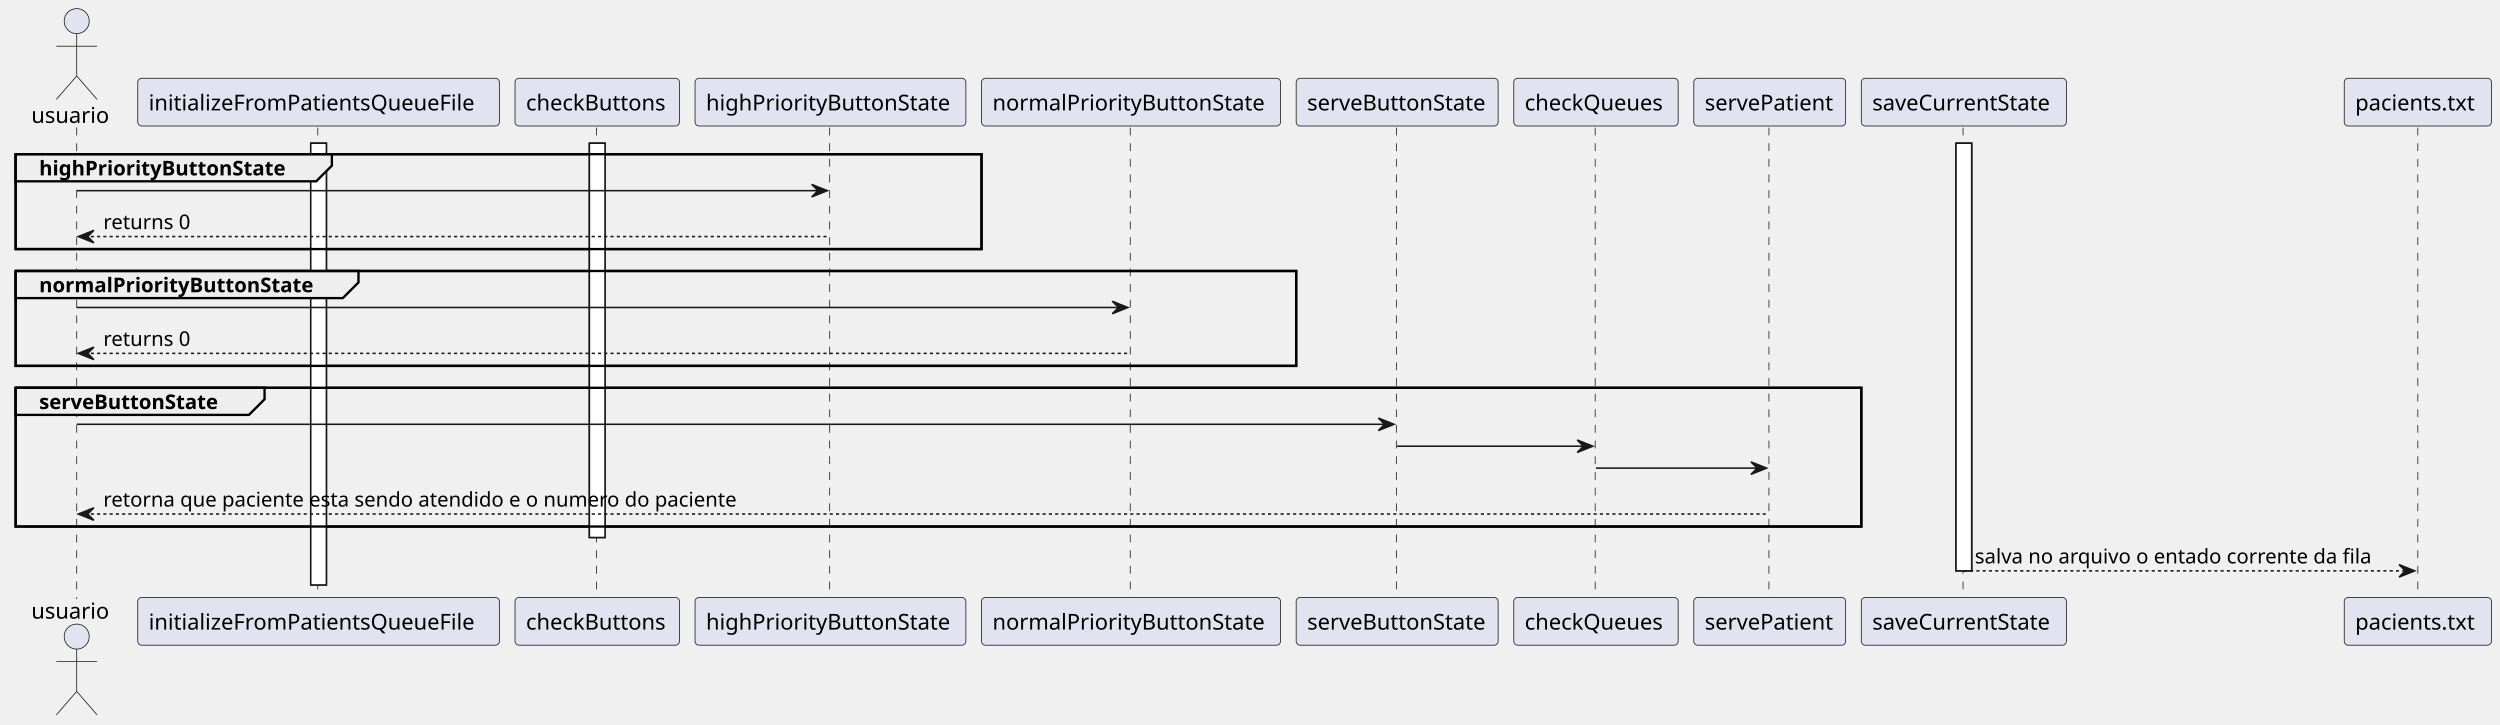
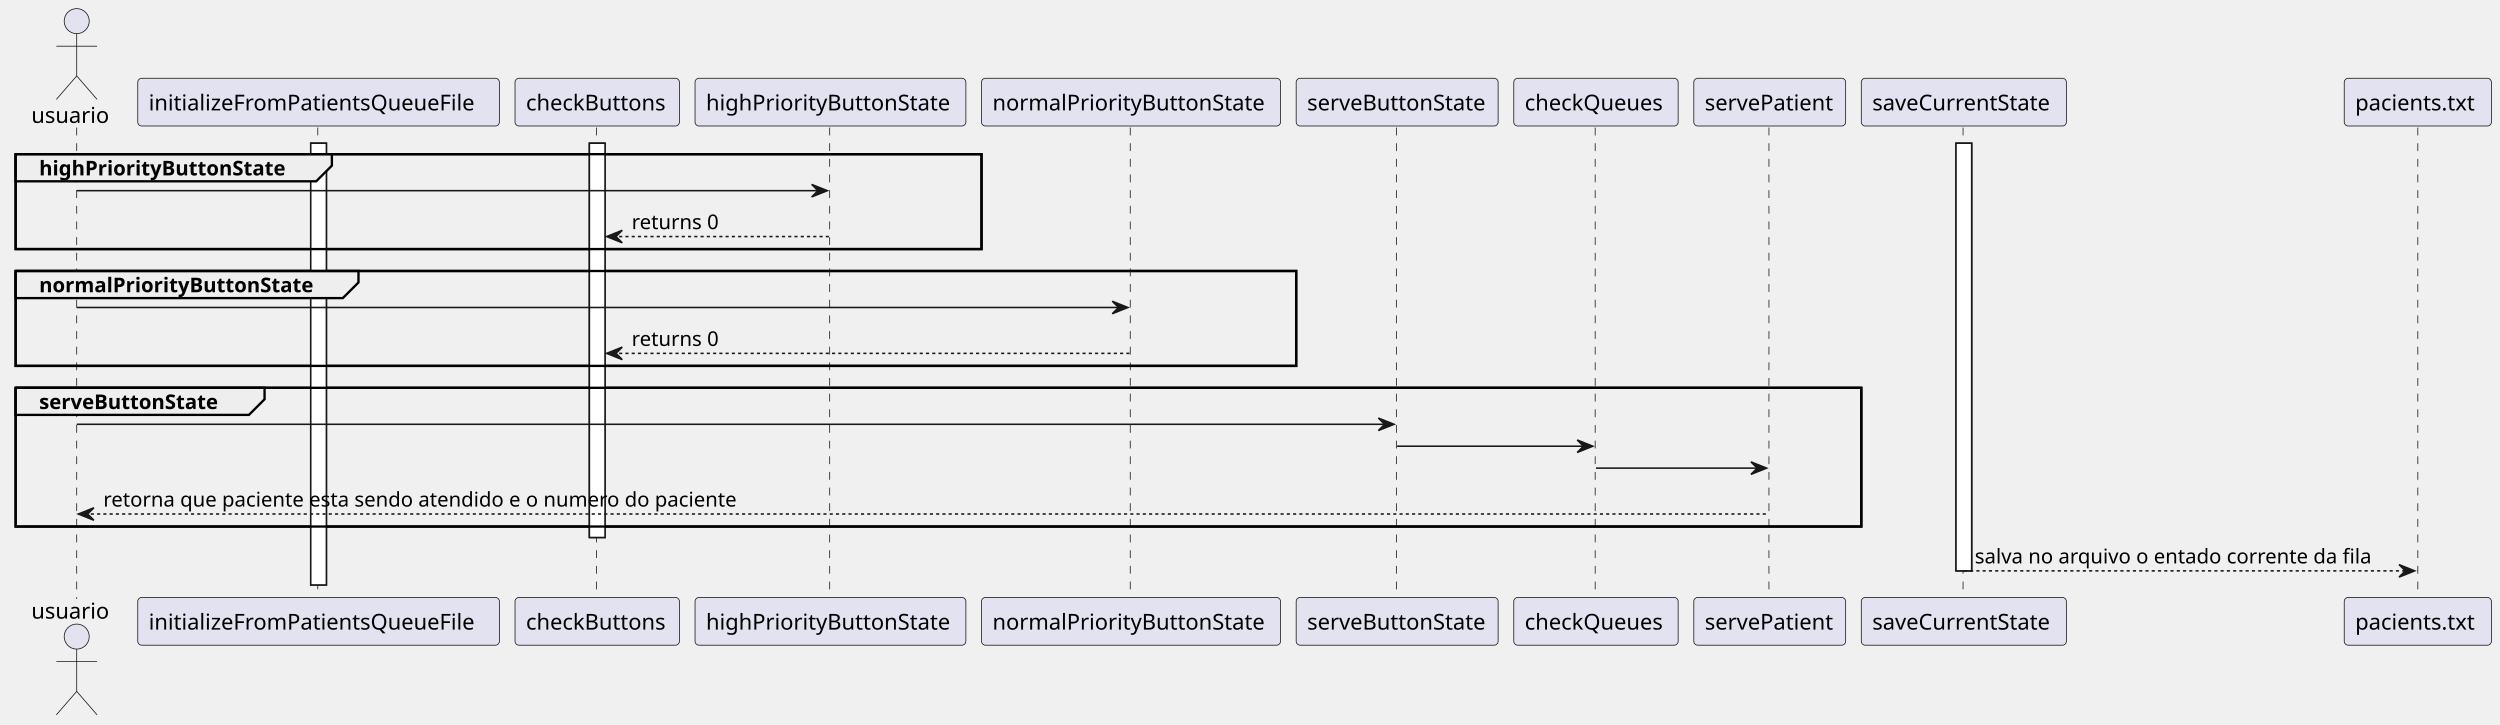
<svg xmlns="http://www.w3.org/2000/svg" contentStyleType="text/css" height="463px" preserveAspectRatio="none" style="width:1597px;height:463px;background:#FFFFFF;" version="1.1" viewBox="0 0 1597 463" width="1597px" zoomAndPan="magnify">
  <defs />
  <g>
    <rect fill="#FFFFFF" height="282.174" style="stroke:#181818;stroke-width:1.0;" width="10" x="198.5" y="91.488" />
    <rect fill="#FFFFFF" height="251.863" style="stroke:#181818;stroke-width:1.0;" width="10" x="376.5" y="91.488" />
    <rect fill="#FFFFFF" height="273.174" style="stroke:#181818;stroke-width:1.0;" width="10" x="1249.5" y="91.488" />
    <rect fill="none" height="60.621" style="stroke:#000000;stroke-width:1.5;" width="617" x="10" y="98.488" />
    <rect fill="none" height="60.621" style="stroke:#000000;stroke-width:1.5;" width="818" x="10" y="173.109" />
    <rect fill="none" height="88.621" style="stroke:#000000;stroke-width:1.5;" width="1179" x="10" y="247.731" />
    <line style="stroke:#181818;stroke-width:0.5;stroke-dasharray:5.0,5.0;" x1="49" x2="49" y1="81.488" y2="382.662" />
    <line style="stroke:#181818;stroke-width:0.5;stroke-dasharray:5.0,5.0;" x1="203" x2="203" y1="81.488" y2="382.662" />
    <line style="stroke:#181818;stroke-width:0.5;stroke-dasharray:5.0,5.0;" x1="381" x2="381" y1="81.488" y2="382.662" />
    <line style="stroke:#181818;stroke-width:0.5;stroke-dasharray:5.0,5.0;" x1="530" x2="530" y1="81.488" y2="382.662" />
    <line style="stroke:#181818;stroke-width:0.5;stroke-dasharray:5.0,5.0;" x1="722" x2="722" y1="81.488" y2="382.662" />
    <line style="stroke:#181818;stroke-width:0.5;stroke-dasharray:5.0,5.0;" x1="892" x2="892" y1="81.488" y2="382.662" />
    <line style="stroke:#181818;stroke-width:0.5;stroke-dasharray:5.0,5.0;" x1="1019" x2="1019" y1="81.488" y2="382.662" />
    <line style="stroke:#181818;stroke-width:0.5;stroke-dasharray:5.0,5.0;" x1="1130" x2="1130" y1="81.488" y2="382.662" />
    <line style="stroke:#181818;stroke-width:0.5;stroke-dasharray:5.0,5.0;" x1="1254" x2="1254" y1="81.488" y2="382.662" />
    <line style="stroke:#181818;stroke-width:0.5;stroke-dasharray:5.0,5.0;" x1="1544.5" x2="1544.5" y1="81.488" y2="382.662" />
    <text fill="#000000" font-family="sans-serif" font-size="14" lengthAdjust="spacing" textLength="52" x="20" y="78.535">usuario</text>
    <ellipse cx="49" cy="13.5" fill="#E2E2F0" rx="8" ry="8" style="stroke:#181818;stroke-width:0.5;" />
    <path d="M49,21.5 L49,48.5 M36,29.5 L62,29.5 M49,48.5 L36,63.5 M49,48.5 L62,63.5 " fill="none" style="stroke:#181818;stroke-width:0.5;" />
    <text fill="#000000" font-family="sans-serif" font-size="14" lengthAdjust="spacing" textLength="52" x="20" y="395.197">usuario</text>
    <ellipse cx="49" cy="406.65" fill="#E2E2F0" rx="8" ry="8" style="stroke:#181818;stroke-width:0.5;" />
    <path d="M49,414.65 L49,441.65 M36,422.65 L62,422.65 M49,441.65 L36,456.65 M49,441.65 L62,456.65 " fill="none" style="stroke:#181818;stroke-width:0.5;" />
    <rect fill="#E2E2F0" height="30.488" rx="2.5" ry="2.5" style="stroke:#181818;stroke-width:0.5;" width="231" x="88" y="50" />
    <text fill="#000000" font-family="sans-serif" font-size="14" lengthAdjust="spacing" textLength="217" x="95" y="70.535">initializeFromPatientsQueueFile</text>
    <rect fill="#E2E2F0" height="30.488" rx="2.5" ry="2.5" style="stroke:#181818;stroke-width:0.5;" width="231" x="88" y="381.662" />
    <text fill="#000000" font-family="sans-serif" font-size="14" lengthAdjust="spacing" textLength="217" x="95" y="402.197">initializeFromPatientsQueueFile</text>
    <rect fill="#E2E2F0" height="30.488" rx="2.5" ry="2.5" style="stroke:#181818;stroke-width:0.5;" width="105" x="329" y="50" />
    <text fill="#000000" font-family="sans-serif" font-size="14" lengthAdjust="spacing" textLength="91" x="336" y="70.535">checkButtons</text>
    <rect fill="#E2E2F0" height="30.488" rx="2.5" ry="2.5" style="stroke:#181818;stroke-width:0.5;" width="105" x="329" y="381.662" />
    <text fill="#000000" font-family="sans-serif" font-size="14" lengthAdjust="spacing" textLength="91" x="336" y="402.197">checkButtons</text>
    <rect fill="#E2E2F0" height="30.488" rx="2.5" ry="2.5" style="stroke:#181818;stroke-width:0.5;" width="173" x="444" y="50" />
    <text fill="#000000" font-family="sans-serif" font-size="14" lengthAdjust="spacing" textLength="159" x="451" y="70.535">highPriorityButtonState</text>
    <rect fill="#E2E2F0" height="30.488" rx="2.5" ry="2.5" style="stroke:#181818;stroke-width:0.5;" width="173" x="444" y="381.662" />
    <text fill="#000000" font-family="sans-serif" font-size="14" lengthAdjust="spacing" textLength="159" x="451" y="402.197">highPriorityButtonState</text>
    <rect fill="#E2E2F0" height="30.488" rx="2.5" ry="2.5" style="stroke:#181818;stroke-width:0.5;" width="191" x="627" y="50" />
    <text fill="#000000" font-family="sans-serif" font-size="14" lengthAdjust="spacing" textLength="177" x="634" y="70.535">normalPriorityButtonState</text>
    <rect fill="#E2E2F0" height="30.488" rx="2.5" ry="2.5" style="stroke:#181818;stroke-width:0.5;" width="191" x="627" y="381.662" />
    <text fill="#000000" font-family="sans-serif" font-size="14" lengthAdjust="spacing" textLength="177" x="634" y="402.197">normalPriorityButtonState</text>
    <rect fill="#E2E2F0" height="30.488" rx="2.5" ry="2.5" style="stroke:#181818;stroke-width:0.5;" width="129" x="828" y="50" />
    <text fill="#000000" font-family="sans-serif" font-size="14" lengthAdjust="spacing" textLength="115" x="835" y="70.535">serveButtonState</text>
    <rect fill="#E2E2F0" height="30.488" rx="2.5" ry="2.5" style="stroke:#181818;stroke-width:0.5;" width="129" x="828" y="381.662" />
    <text fill="#000000" font-family="sans-serif" font-size="14" lengthAdjust="spacing" textLength="115" x="835" y="402.197">serveButtonState</text>
    <rect fill="#E2E2F0" height="30.488" rx="2.5" ry="2.5" style="stroke:#181818;stroke-width:0.5;" width="105" x="967" y="50" />
    <text fill="#000000" font-family="sans-serif" font-size="14" lengthAdjust="spacing" textLength="91" x="974" y="70.535">checkQueues</text>
    <rect fill="#E2E2F0" height="30.488" rx="2.5" ry="2.5" style="stroke:#181818;stroke-width:0.5;" width="105" x="967" y="381.662" />
    <text fill="#000000" font-family="sans-serif" font-size="14" lengthAdjust="spacing" textLength="91" x="974" y="402.197">checkQueues</text>
    <rect fill="#E2E2F0" height="30.488" rx="2.5" ry="2.5" style="stroke:#181818;stroke-width:0.5;" width="97" x="1082" y="50" />
    <text fill="#000000" font-family="sans-serif" font-size="14" lengthAdjust="spacing" textLength="83" x="1089" y="70.535">servePatient</text>
    <rect fill="#E2E2F0" height="30.488" rx="2.5" ry="2.5" style="stroke:#181818;stroke-width:0.5;" width="97" x="1082" y="381.662" />
    <text fill="#000000" font-family="sans-serif" font-size="14" lengthAdjust="spacing" textLength="83" x="1089" y="402.197">servePatient</text>
    <rect fill="#E2E2F0" height="30.488" rx="2.5" ry="2.5" style="stroke:#181818;stroke-width:0.5;" width="131" x="1189" y="50" />
    <text fill="#000000" font-family="sans-serif" font-size="14" lengthAdjust="spacing" textLength="117" x="1196" y="70.535">saveCurrentState</text>
    <rect fill="#E2E2F0" height="30.488" rx="2.5" ry="2.5" style="stroke:#181818;stroke-width:0.5;" width="131" x="1189" y="381.662" />
    <text fill="#000000" font-family="sans-serif" font-size="14" lengthAdjust="spacing" textLength="117" x="1196" y="402.197">saveCurrentState</text>
    <rect fill="#E2E2F0" height="30.488" rx="2.5" ry="2.5" style="stroke:#181818;stroke-width:0.5;" width="94" x="1497.5" y="50" />
    <text fill="#000000" font-family="sans-serif" font-size="14" lengthAdjust="spacing" textLength="80" x="1504.5" y="70.535">pacients.txt</text>
    <rect fill="#E2E2F0" height="30.488" rx="2.5" ry="2.5" style="stroke:#181818;stroke-width:0.5;" width="94" x="1497.5" y="381.662" />
    <text fill="#000000" font-family="sans-serif" font-size="14" lengthAdjust="spacing" textLength="80" x="1504.5" y="402.197">pacients.txt</text>
    <rect fill="#FFFFFF" height="282.174" style="stroke:#181818;stroke-width:1.0;" width="10" x="198.5" y="91.488" />
    <rect fill="#FFFFFF" height="251.863" style="stroke:#181818;stroke-width:1.0;" width="10" x="376.5" y="91.488" />
    <rect fill="#FFFFFF" height="273.174" style="stroke:#181818;stroke-width:1.0;" width="10" x="1249.5" y="91.488" />
    <path d="M10,98.488 L212,98.488 L212,105.799 L202,115.799 L10,115.799 L10,98.488 " fill="#EEEEEE" style="stroke:#000000;stroke-width:1.5;" />
    <rect fill="none" height="60.621" style="stroke:#000000;stroke-width:1.5;" width="617" x="10" y="98.488" />
    <text fill="#000000" font-family="sans-serif" font-size="13" font-weight="bold" lengthAdjust="spacing" textLength="157" x="25" y="112.057">highPriorityButtonState</text>
    <polygon fill="#181818" points="518.5,117.799,528.5,121.799,518.5,125.799,522.5,121.799" style="stroke:#181818;stroke-width:1.0;" />
    <line style="stroke:#181818;stroke-width:1.0;" x1="49" x2="524.5" y1="121.799" y2="121.799" />
-     <polygon fill="#181818" points="60,147.109,50,151.109,60,155.109,56,151.109" style="stroke:#181818;stroke-width:1.0;" />
-     <line style="stroke:#181818;stroke-width:1.0;stroke-dasharray:2.0,2.0;" x1="54" x2="529.5" y1="151.109" y2="151.109" />
-     <text fill="#000000" font-family="sans-serif" font-size="13" lengthAdjust="spacing" textLength="57" x="66" y="146.367">returns 0</text>
+     <polygon fill="#181818" points="397.5,147.109,387.5,151.109,397.5,155.109,393.5,151.109" style="stroke:#181818;stroke-width:1.0;" />
+     <line style="stroke:#181818;stroke-width:1.0;stroke-dasharray:2.0,2.0;" x1="391.5" x2="529.5" y1="151.109" y2="151.109" />
+     <text fill="#000000" font-family="sans-serif" font-size="13" lengthAdjust="spacing" textLength="57" x="403.5" y="146.367">returns 0</text>
    <path d="M10,173.109 L229,173.109 L229,180.42 L219,190.42 L10,190.42 L10,173.109 " fill="#EEEEEE" style="stroke:#000000;stroke-width:1.5;" />
    <rect fill="none" height="60.621" style="stroke:#000000;stroke-width:1.5;" width="818" x="10" y="173.109" />
    <text fill="#000000" font-family="sans-serif" font-size="13" font-weight="bold" lengthAdjust="spacing" textLength="174" x="25" y="186.678">normalPriorityButtonState</text>
    <polygon fill="#181818" points="710.5,192.42,720.5,196.42,710.5,200.42,714.5,196.42" style="stroke:#181818;stroke-width:1.0;" />
    <line style="stroke:#181818;stroke-width:1.0;" x1="49" x2="716.5" y1="196.42" y2="196.42" />
-     <polygon fill="#181818" points="60,221.731,50,225.731,60,229.731,56,225.731" style="stroke:#181818;stroke-width:1.0;" />
-     <line style="stroke:#181818;stroke-width:1.0;stroke-dasharray:2.0,2.0;" x1="54" x2="721.5" y1="225.731" y2="225.731" />
-     <text fill="#000000" font-family="sans-serif" font-size="13" lengthAdjust="spacing" textLength="57" x="66" y="220.988">returns 0</text>
+     <polygon fill="#181818" points="397.5,221.731,387.5,225.731,397.5,229.731,393.5,225.731" style="stroke:#181818;stroke-width:1.0;" />
+     <line style="stroke:#181818;stroke-width:1.0;stroke-dasharray:2.0,2.0;" x1="391.5" x2="721.5" y1="225.731" y2="225.731" />
+     <text fill="#000000" font-family="sans-serif" font-size="13" lengthAdjust="spacing" textLength="57" x="403.5" y="220.988">returns 0</text>
    <path d="M10,247.731 L169,247.731 L169,255.041 L159,265.041 L10,265.041 L10,247.731 " fill="#EEEEEE" style="stroke:#000000;stroke-width:1.5;" />
    <rect fill="none" height="88.621" style="stroke:#000000;stroke-width:1.5;" width="1179" x="10" y="247.731" />
    <text fill="#000000" font-family="sans-serif" font-size="13" font-weight="bold" lengthAdjust="spacing" textLength="114" x="25" y="261.299">serveButtonState</text>
    <polygon fill="#181818" points="880.5,267.041,890.5,271.041,880.5,275.041,884.5,271.041" style="stroke:#181818;stroke-width:1.0;" />
    <line style="stroke:#181818;stroke-width:1.0;" x1="49" x2="886.5" y1="271.041" y2="271.041" />
    <polygon fill="#181818" points="1007.5,281.041,1017.5,285.041,1007.5,289.041,1011.5,285.041" style="stroke:#181818;stroke-width:1.0;" />
    <line style="stroke:#181818;stroke-width:1.0;" x1="892.5" x2="1013.5" y1="285.041" y2="285.041" />
    <polygon fill="#181818" points="1118.5,295.041,1128.5,299.041,1118.5,303.041,1122.5,299.041" style="stroke:#181818;stroke-width:1.0;" />
    <line style="stroke:#181818;stroke-width:1.0;" x1="1019.5" x2="1124.5" y1="299.041" y2="299.041" />
    <polygon fill="#181818" points="60,324.352,50,328.352,60,332.352,56,328.352" style="stroke:#181818;stroke-width:1.0;" />
    <line style="stroke:#181818;stroke-width:1.0;stroke-dasharray:2.0,2.0;" x1="54" x2="1129.5" y1="328.352" y2="328.352" />
    <text fill="#000000" font-family="sans-serif" font-size="13" lengthAdjust="spacing" textLength="412" x="66" y="323.609">retorna que paciente esta sendo atendido e o numero do paciente</text>
    <polygon fill="#181818" points="1532.5,360.662,1542.5,364.662,1532.5,368.662,1536.5,364.662" style="stroke:#181818;stroke-width:1.0;" />
    <line style="stroke:#181818;stroke-width:1.0;stroke-dasharray:2.0,2.0;" x1="1254.5" x2="1538.5" y1="364.662" y2="364.662" />
    <text fill="#000000" font-family="sans-serif" font-size="13" lengthAdjust="spacing" textLength="261" x="1261.5" y="359.92">salva no arquivo o entado corrente da fila</text>
  </g>
</svg>
